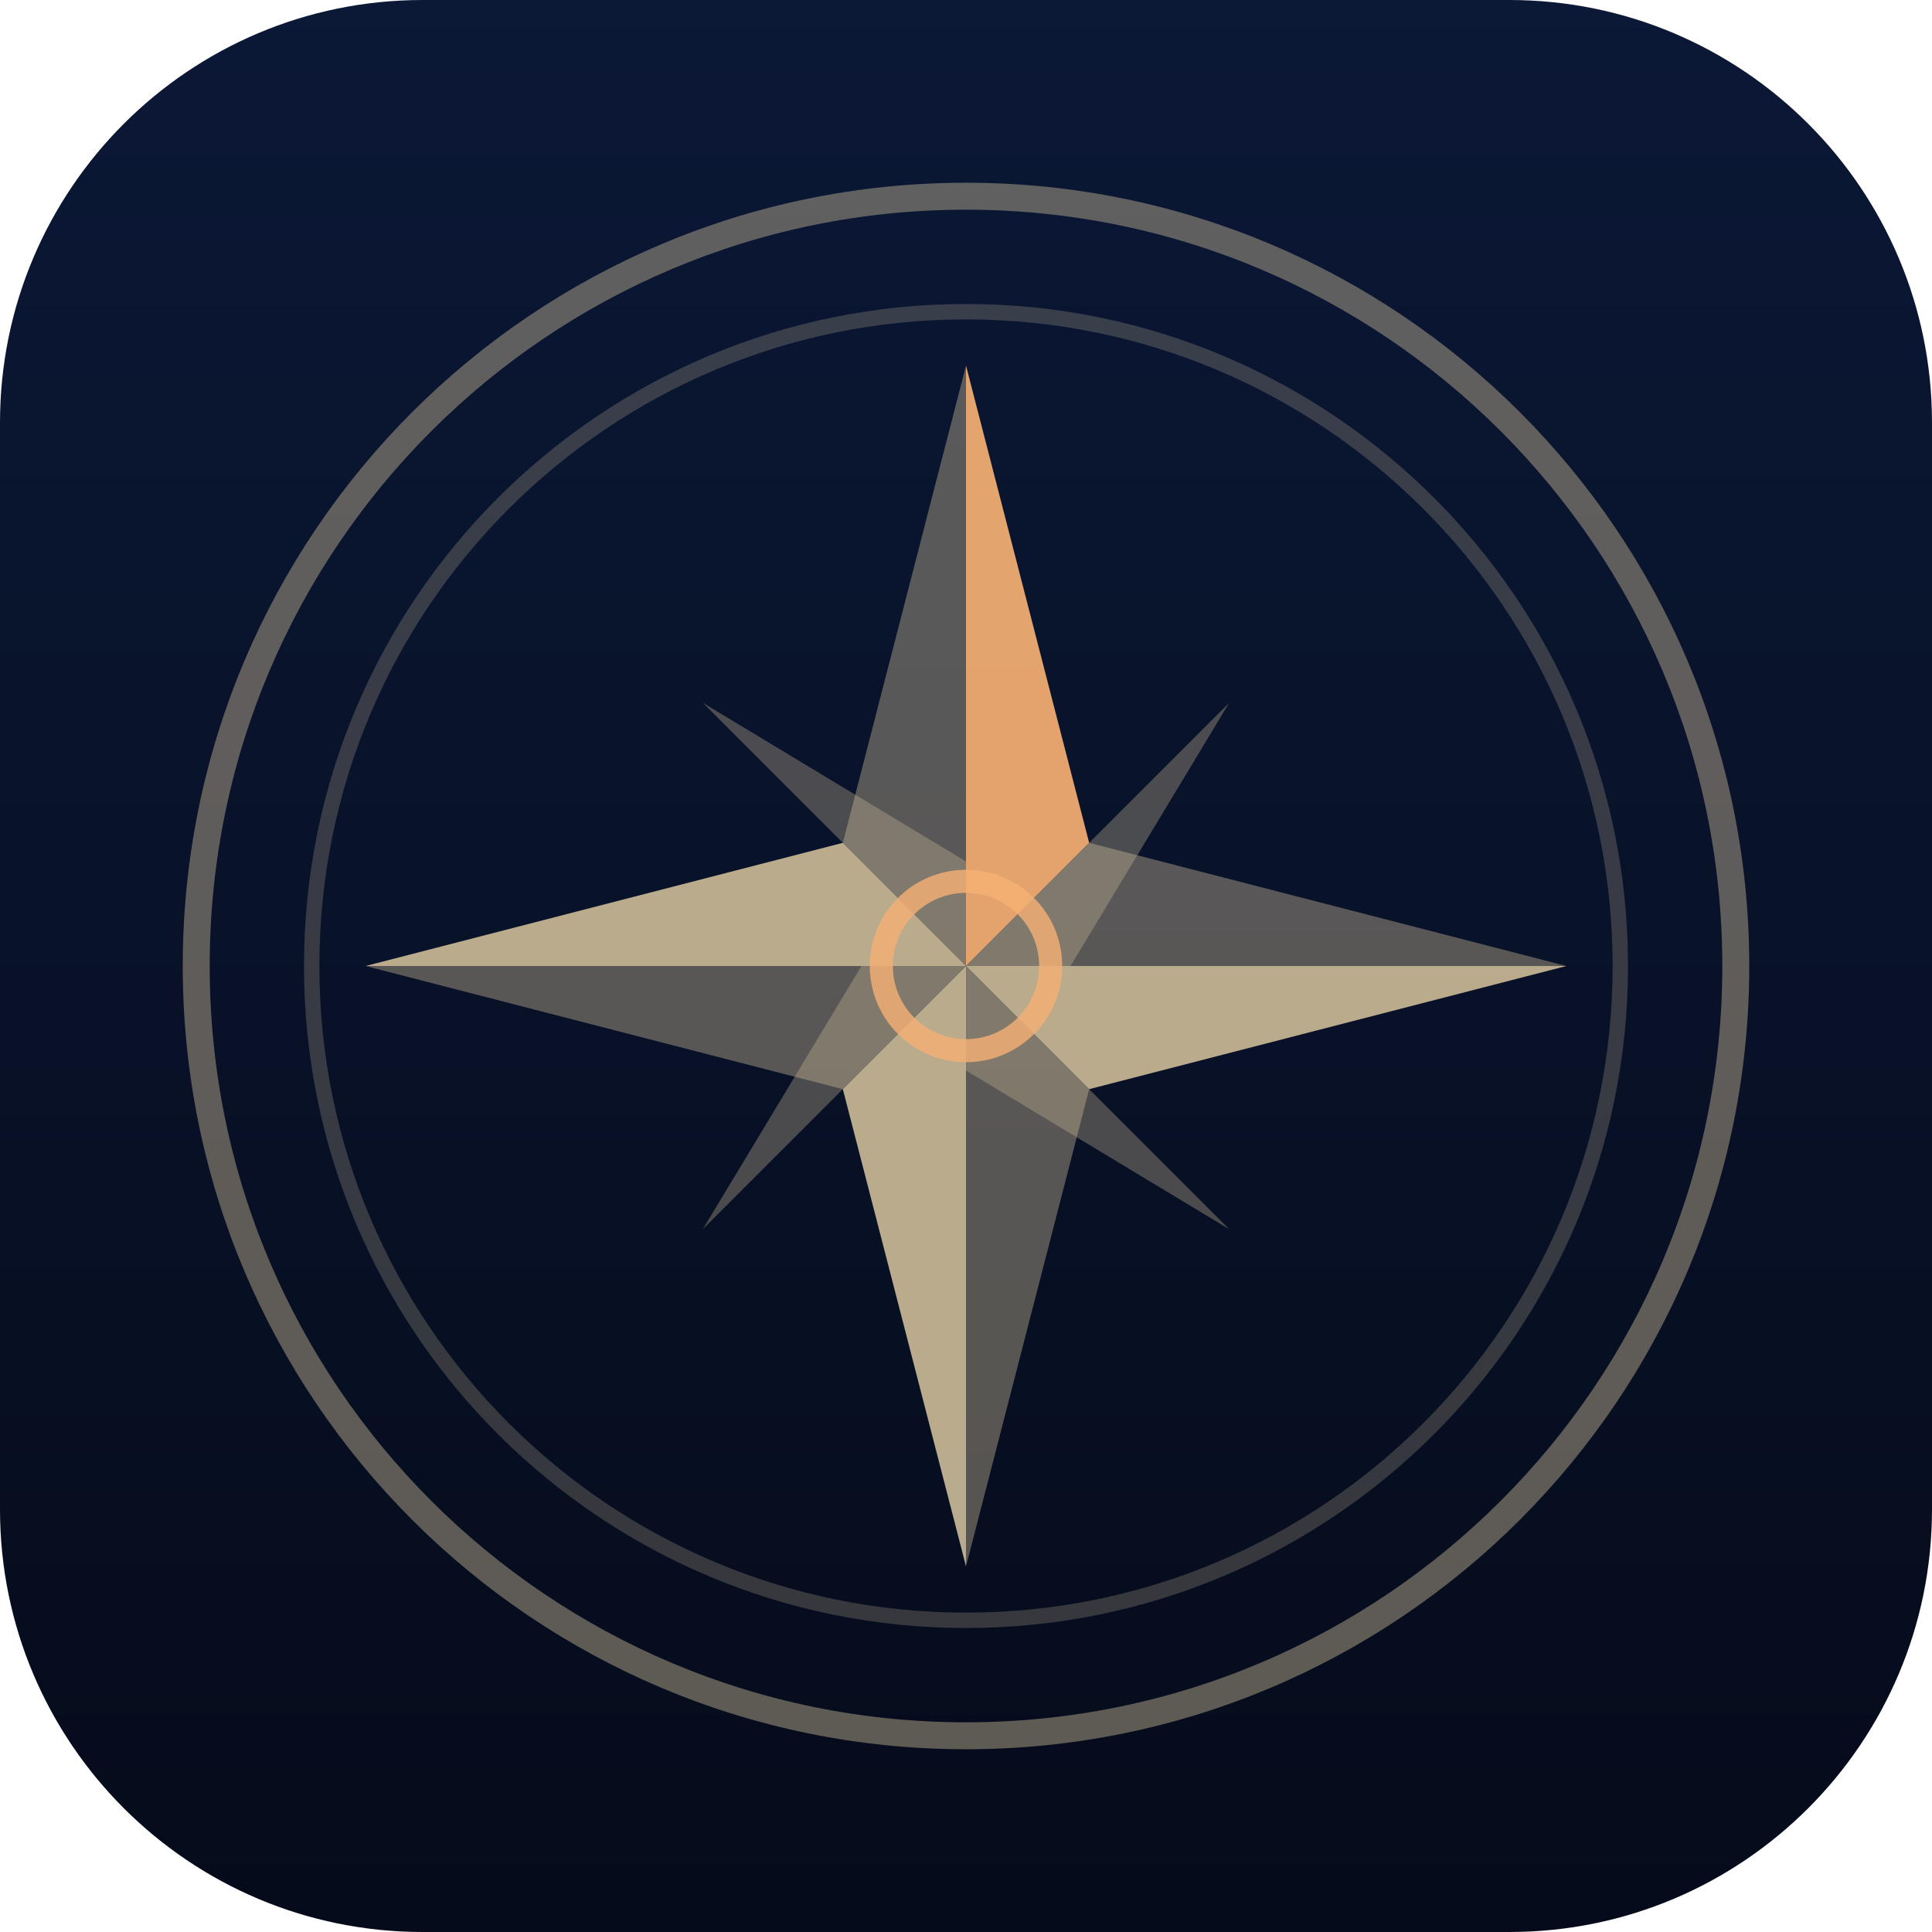
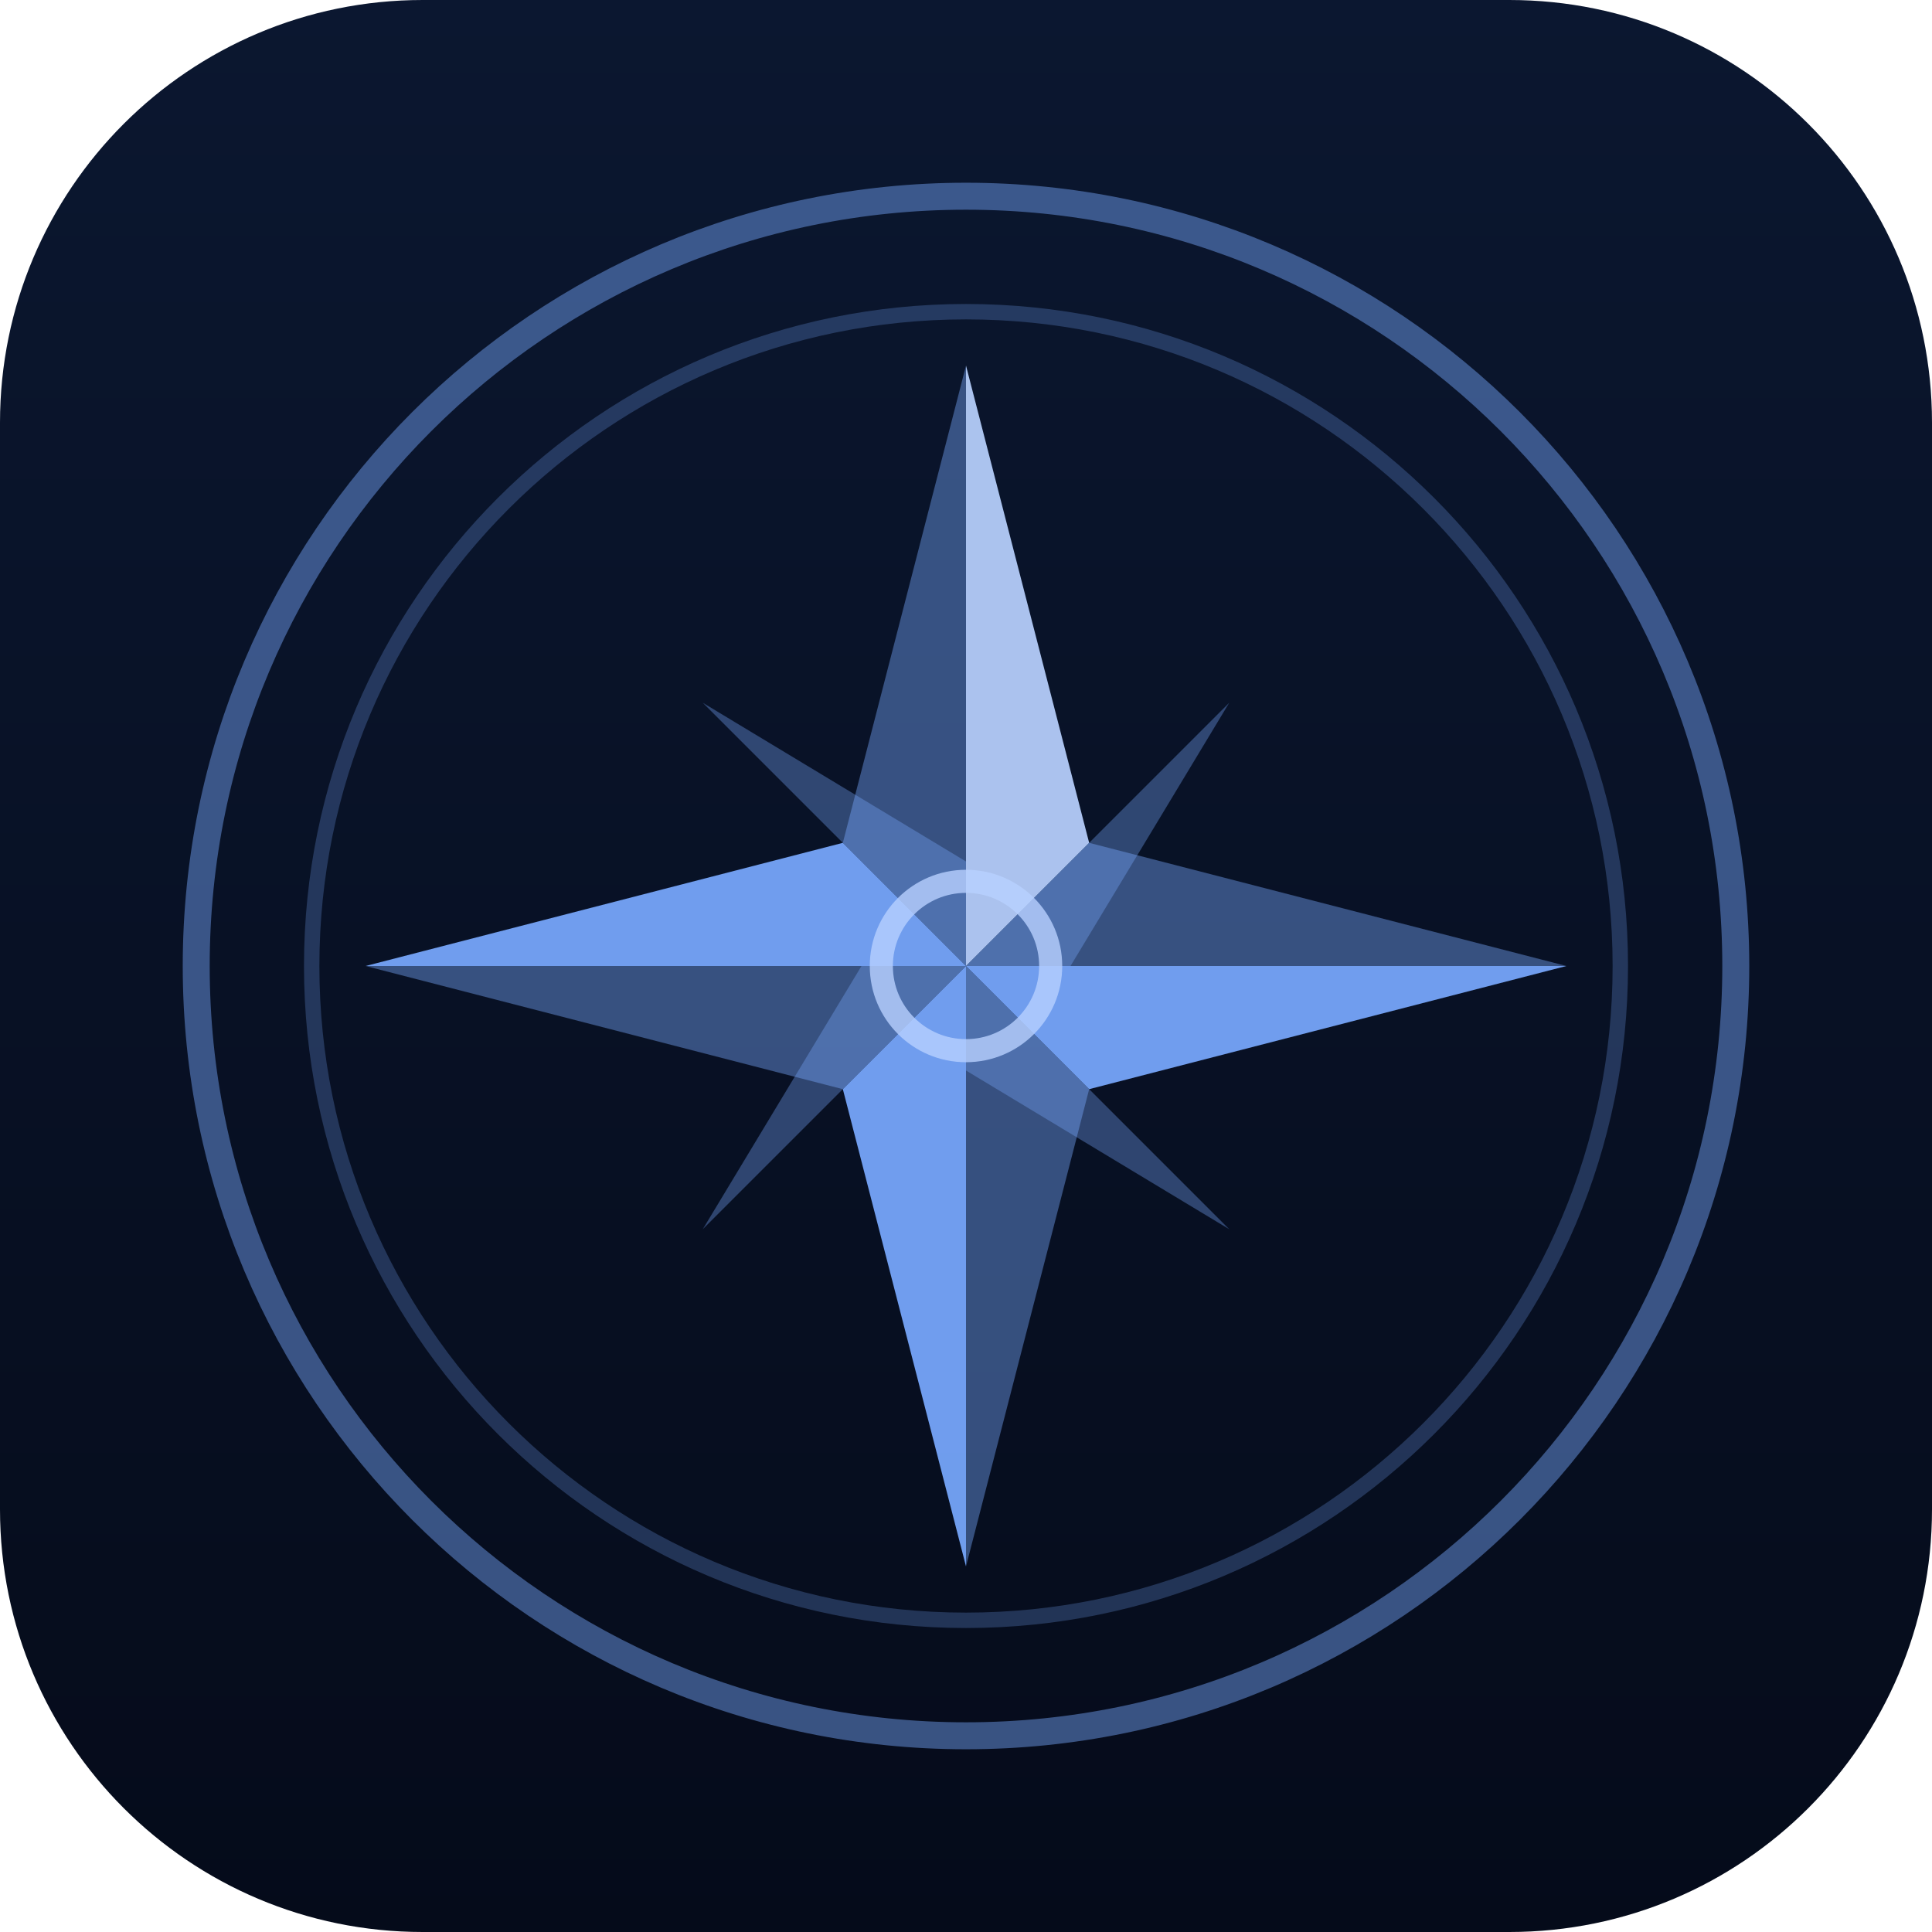
<svg xmlns="http://www.w3.org/2000/svg" viewBox="0 0 64 64" role="img" aria-label="skr.moe">
  <defs>
    <linearGradient id="d" x1="0" y1="0" x2="0" y2="1">
-       <stop offset="0" stop-color="#0b1836" />
+       <stop offset="0" stop-color="#0b1730" />
      <stop offset="1" stop-color="#050b1a" />
    </linearGradient>
  </defs>
  <rect width="64" height="64" rx="14" fill="url(#d)" />
  <g opacity="1">
-     <circle cx="32" cy="32" r="25.5" fill="none" stroke="#c9b896" stroke-width="0.893" opacity="0.45" />
-     <circle cx="32" cy="32" r="21.675" fill="none" stroke="#c9b896" stroke-width="0.51" opacity="0.25" />
-     <polygon points="32,32 32,12.11 36.08,27.92" fill="#f6b073" opacity="0.92" transform="rotate(0 32 32)" />
-     <polygon points="32,32 32,12.11 36.08,27.92" fill="#c9b896" opacity="0.92" transform="rotate(90 32 32)" />
-     <polygon points="32,32 32,12.11 36.08,27.92" fill="#c9b896" opacity="0.92" transform="rotate(180 32 32)" />
-     <polygon points="32,32 32,12.11 36.08,27.92" fill="#c9b896" opacity="0.92" transform="rotate(270 32 32)" />
-     <polygon points="32,32 32,12.11 27.92,27.92" fill="#c9b896" opacity="0.42" transform="rotate(0 32 32)" />
-     <polygon points="32,32 32,12.11 27.92,27.92" fill="#c9b896" opacity="0.42" transform="rotate(90 32 32)" />
-     <polygon points="32,32 32,12.11 27.92,27.92" fill="#c9b896" opacity="0.42" transform="rotate(180 32 32)" />
-     <polygon points="32,32 32,12.11 27.92,27.92" fill="#c9b896" opacity="0.42" transform="rotate(270 32 32)" />
-     <polygon points="32,32 32,19.668 34.448,29.552" fill="#c9b896" opacity="0.35" transform="rotate(45 32 32)" />
-     <polygon points="32,32 32,19.668 34.448,29.552" fill="#c9b896" opacity="0.35" transform="rotate(135 32 32)" />
-     <polygon points="32,32 32,19.668 34.448,29.552" fill="#c9b896" opacity="0.35" transform="rotate(225 32 32)" />
-     <polygon points="32,32 32,19.668 34.448,29.552" fill="#c9b896" opacity="0.35" transform="rotate(315 32 32)" />
-     <circle cx="32" cy="32" r="2.805" fill="none" stroke="#f6b073" stroke-width="0.765" opacity="0.8" />
+     <circle cx="32" cy="32" r="25.5" fill="none" stroke="#78a9ff" stroke-width="0.893" opacity="0.45" />
+     <circle cx="32" cy="32" r="21.675" fill="none" stroke="#78a9ff" stroke-width="0.51" opacity="0.25" />
+     <polygon points="32,32 32,12.11 36.08,27.92" fill="#b8d1ff" opacity="0.92" transform="rotate(0 32 32)" />
+     <polygon points="32,32 32,12.11 36.08,27.92" fill="#78a9ff" opacity="0.92" transform="rotate(90 32 32)" />
+     <polygon points="32,32 32,12.11 36.08,27.92" fill="#78a9ff" opacity="0.92" transform="rotate(180 32 32)" />
+     <polygon points="32,32 32,12.11 36.08,27.92" fill="#78a9ff" opacity="0.92" transform="rotate(270 32 32)" />
+     <polygon points="32,32 32,12.11 27.92,27.92" fill="#78a9ff" opacity="0.42" transform="rotate(0 32 32)" />
+     <polygon points="32,32 32,12.11 27.92,27.92" fill="#78a9ff" opacity="0.42" transform="rotate(90 32 32)" />
+     <polygon points="32,32 32,12.11 27.92,27.92" fill="#78a9ff" opacity="0.42" transform="rotate(180 32 32)" />
+     <polygon points="32,32 32,12.11 27.92,27.92" fill="#78a9ff" opacity="0.42" transform="rotate(270 32 32)" />
+     <polygon points="32,32 32,19.668 34.448,29.552" fill="#78a9ff" opacity="0.35" transform="rotate(45 32 32)" />
+     <polygon points="32,32 32,19.668 34.448,29.552" fill="#78a9ff" opacity="0.35" transform="rotate(135 32 32)" />
+     <polygon points="32,32 32,19.668 34.448,29.552" fill="#78a9ff" opacity="0.35" transform="rotate(225 32 32)" />
+     <polygon points="32,32 32,19.668 34.448,29.552" fill="#78a9ff" opacity="0.35" transform="rotate(315 32 32)" />
+     <circle cx="32" cy="32" r="2.805" fill="none" stroke="#b8d1ff" stroke-width="0.765" opacity="0.8" />
  </g>
</svg>
